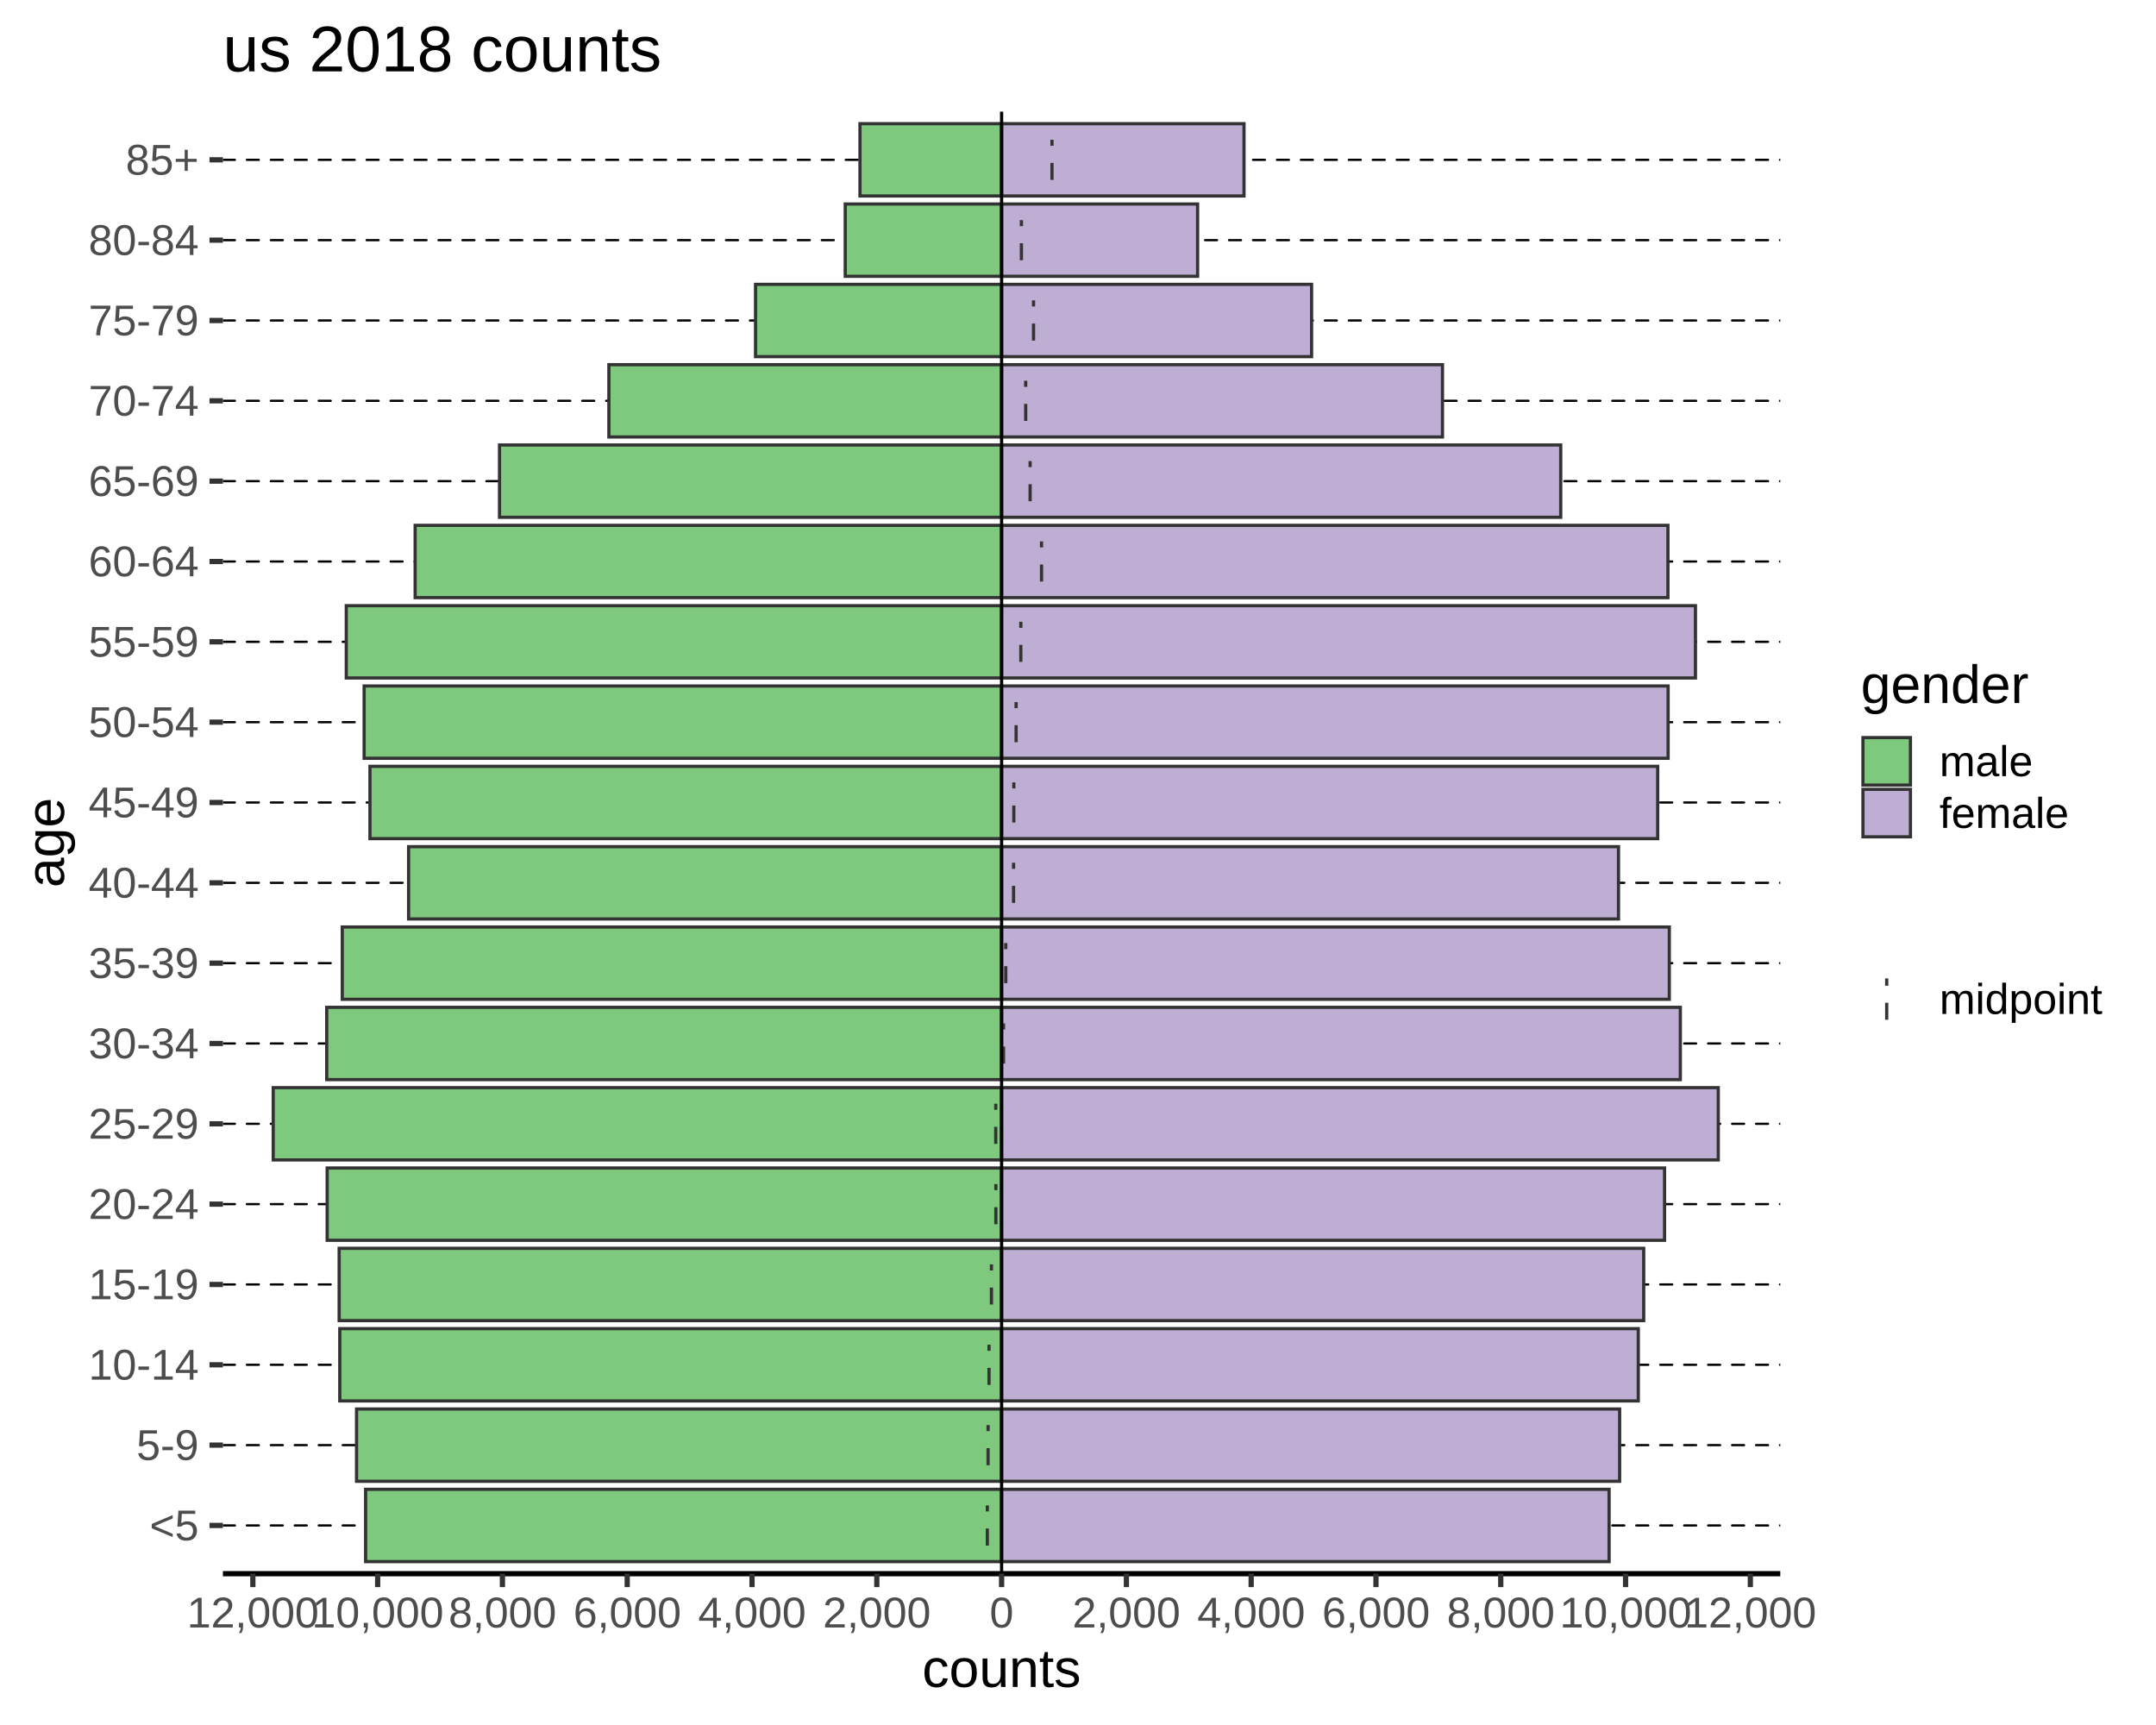
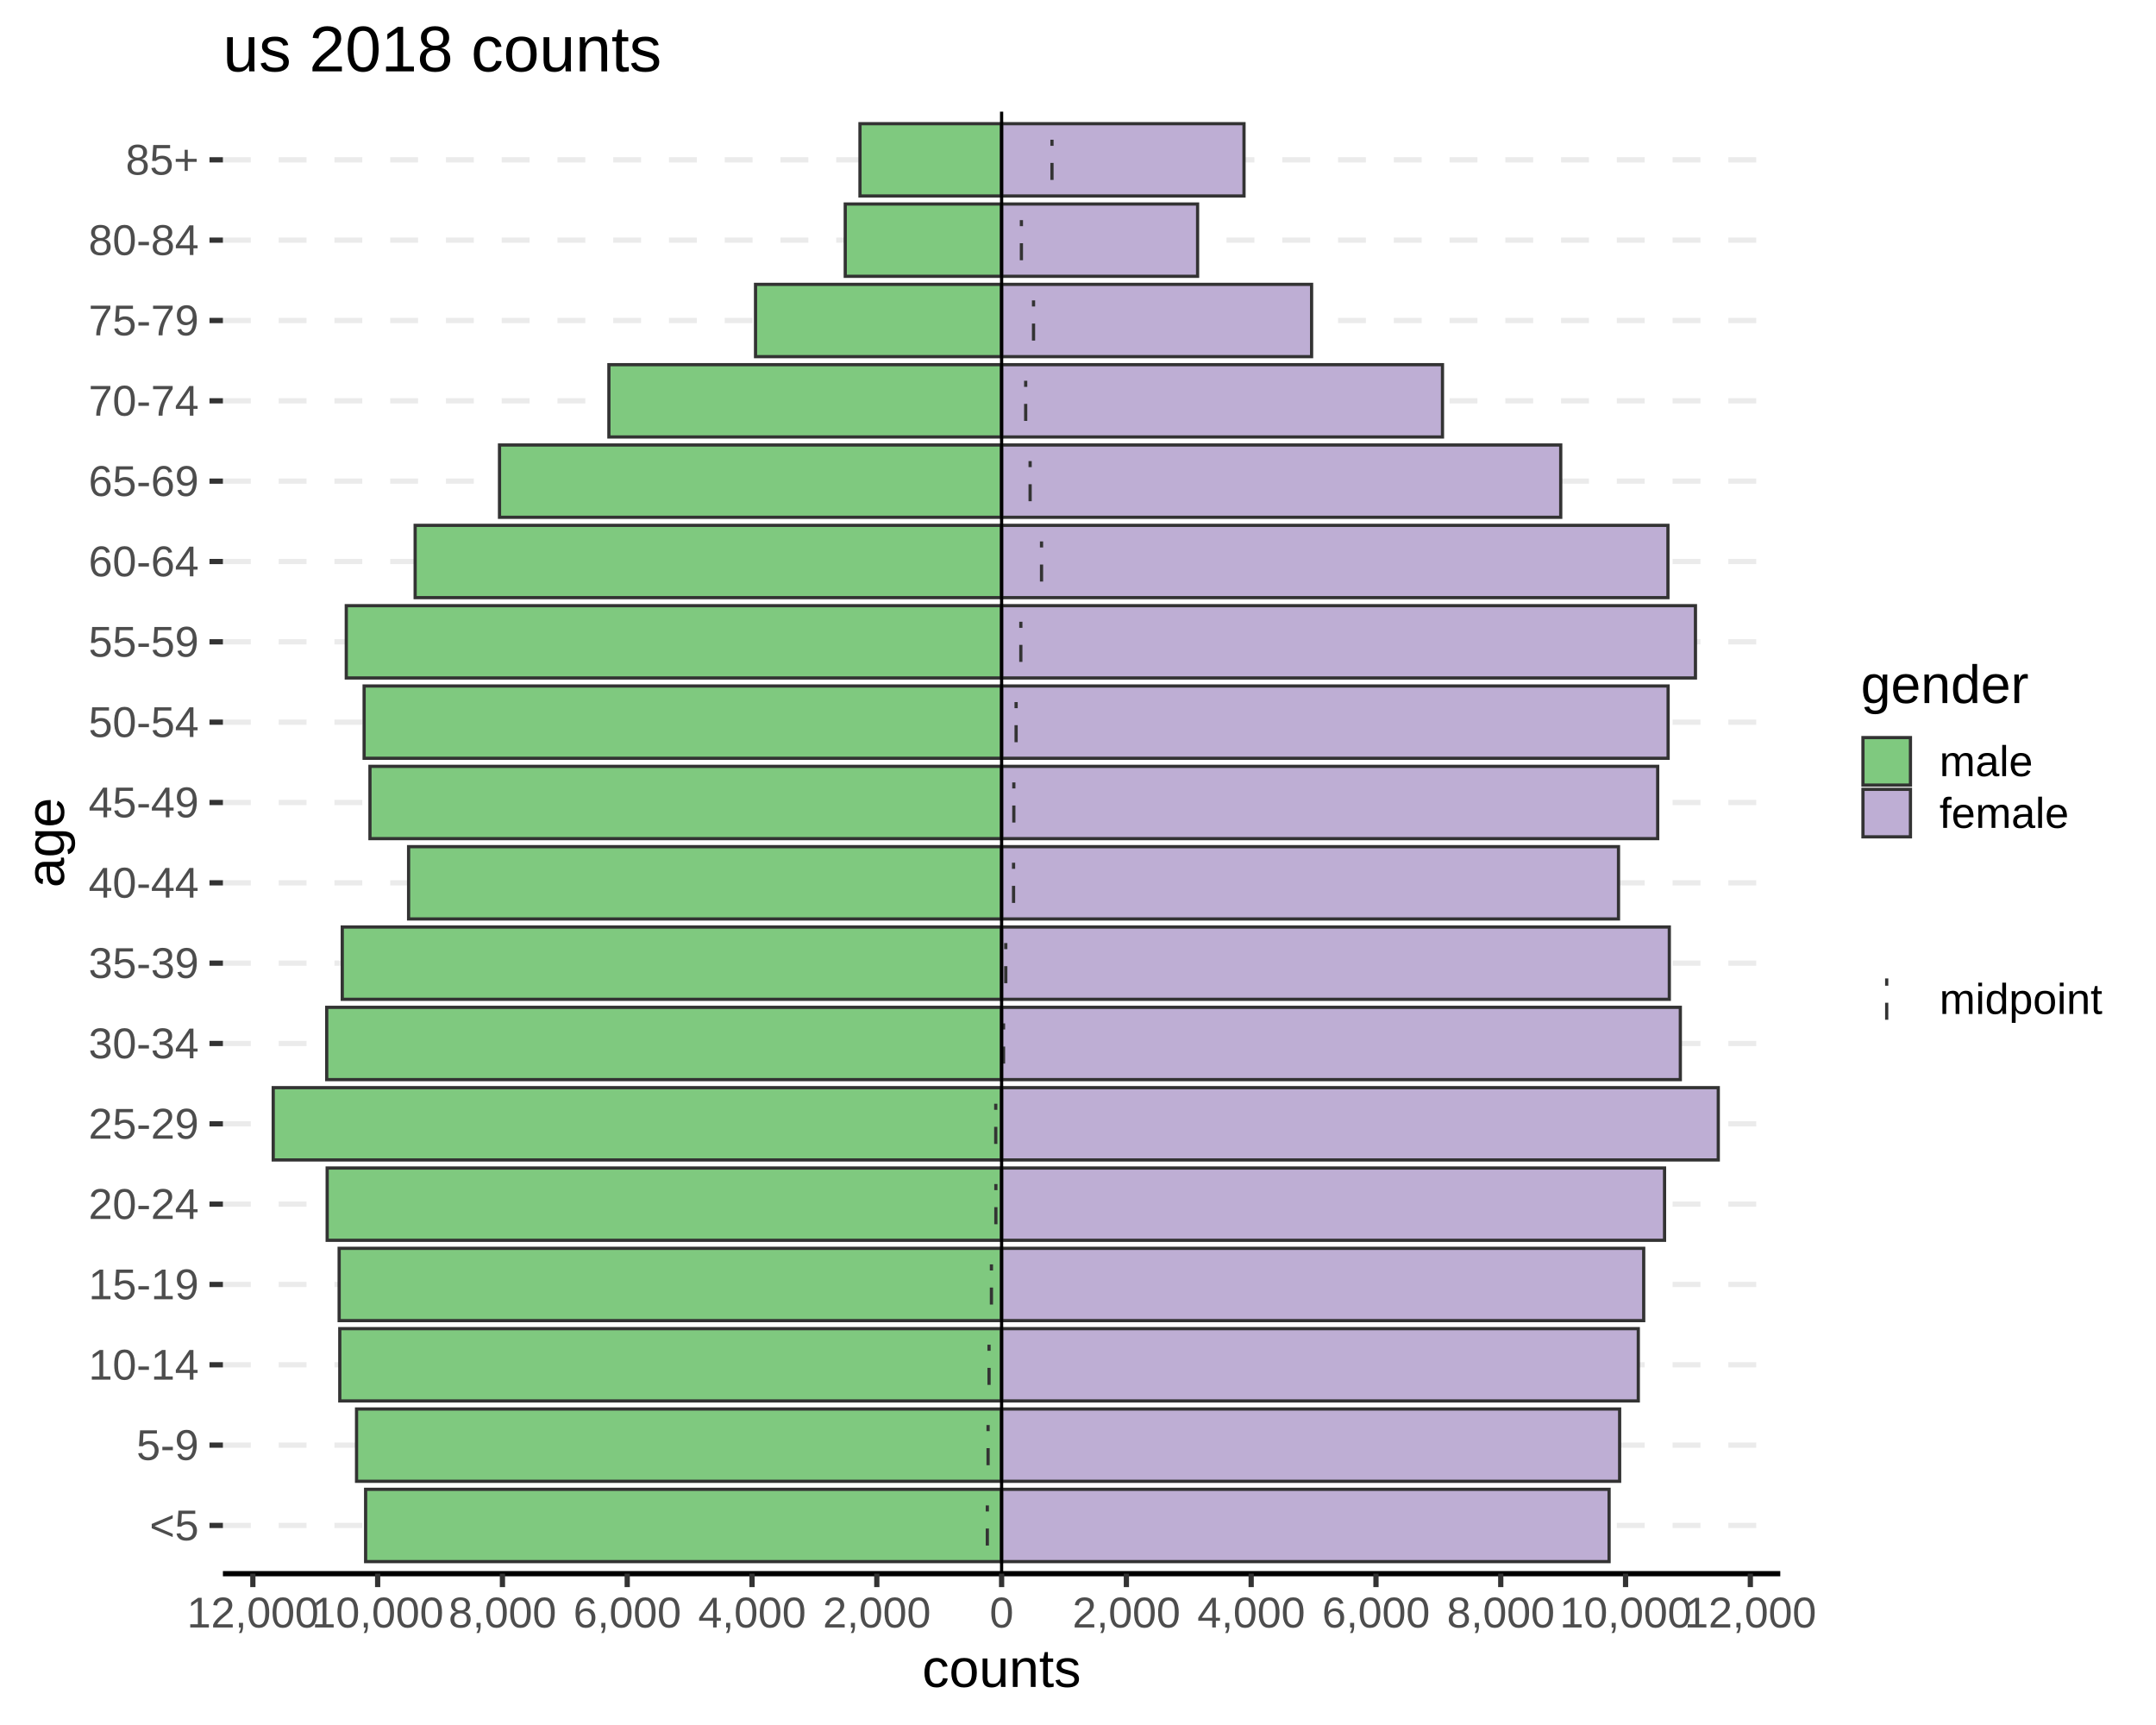
<svg xmlns="http://www.w3.org/2000/svg" viewBox="0 0 720.00 576.00">
  <defs>
    <style type="text/css">
    line, polyline, polygon, path, rect, circle {
      fill: none;
      stroke: #000000;
      stroke-linecap: round;
      stroke-linejoin: round;
      stroke-miterlimit: 10.00;
    }
  </style>
  </defs>
  <rect width="100%" height="100%" style="stroke: none; fill: #FFFFFF;" />
  <rect x="0.00" y="0.00" width="720.00" height="576.00" style="stroke-width: 1.75; stroke: #FFFFFF; fill: #FFFFFF;" />
  <defs>
    <clipPath id="cpNzQuNDR8NTk0LjUzfDUyNS40N3wzNy4yOA==">
      <rect x="74.44" y="37.28" width="520.09" height="488.19" />
    </clipPath>
  </defs>
  <rect x="74.44" y="37.28" width="520.09" height="488.19" style="stroke-width: 1.75; stroke: none; fill: #FFFFFF;" clip-path="url(#cpNzQuNDR8NTk0LjUzfDUyNS40N3wzNy4yOA==)" />
-   <polyline points="74.44,509.37 594.53,509.37 " style="stroke-width: 0.75; stroke-dasharray: 4.00,4.00;" clip-path="url(#cpNzQuNDR8NTk0LjUzfDUyNS40N3wzNy4yOA==)" />
-   <polyline points="74.44,482.55 594.53,482.55 " style="stroke-width: 0.75; stroke-dasharray: 4.00,4.00;" clip-path="url(#cpNzQuNDR8NTk0LjUzfDUyNS40N3wzNy4yOA==)" />
-   <polyline points="74.44,455.72 594.53,455.72 " style="stroke-width: 0.75; stroke-dasharray: 4.00,4.00;" clip-path="url(#cpNzQuNDR8NTk0LjUzfDUyNS40N3wzNy4yOA==)" />
-   <polyline points="74.44,428.90 594.53,428.90 " style="stroke-width: 0.75; stroke-dasharray: 4.00,4.00;" clip-path="url(#cpNzQuNDR8NTk0LjUzfDUyNS40N3wzNy4yOA==)" />
-   <polyline points="74.44,402.08 594.53,402.08 " style="stroke-width: 0.75; stroke-dasharray: 4.00,4.00;" clip-path="url(#cpNzQuNDR8NTk0LjUzfDUyNS40N3wzNy4yOA==)" />
-   <polyline points="74.44,375.25 594.53,375.25 " style="stroke-width: 0.75; stroke-dasharray: 4.00,4.00;" clip-path="url(#cpNzQuNDR8NTk0LjUzfDUyNS40N3wzNy4yOA==)" />
-   <polyline points="74.44,348.43 594.53,348.43 " style="stroke-width: 0.75; stroke-dasharray: 4.00,4.00;" clip-path="url(#cpNzQuNDR8NTk0LjUzfDUyNS40N3wzNy4yOA==)" />
-   <polyline points="74.44,321.61 594.53,321.61 " style="stroke-width: 0.75; stroke-dasharray: 4.00,4.00;" clip-path="url(#cpNzQuNDR8NTk0LjUzfDUyNS40N3wzNy4yOA==)" />
-   <polyline points="74.44,294.78 594.53,294.78 " style="stroke-width: 0.75; stroke-dasharray: 4.00,4.00;" clip-path="url(#cpNzQuNDR8NTk0LjUzfDUyNS40N3wzNy4yOA==)" />
-   <polyline points="74.44,267.96 594.53,267.96 " style="stroke-width: 0.75; stroke-dasharray: 4.00,4.00;" clip-path="url(#cpNzQuNDR8NTk0LjUzfDUyNS40N3wzNy4yOA==)" />
-   <polyline points="74.44,241.14 594.53,241.14 " style="stroke-width: 0.75; stroke-dasharray: 4.00,4.00;" clip-path="url(#cpNzQuNDR8NTk0LjUzfDUyNS40N3wzNy4yOA==)" />
-   <polyline points="74.44,214.31 594.53,214.31 " style="stroke-width: 0.75; stroke-dasharray: 4.00,4.00;" clip-path="url(#cpNzQuNDR8NTk0LjUzfDUyNS40N3wzNy4yOA==)" />
-   <polyline points="74.44,187.49 594.53,187.49 " style="stroke-width: 0.75; stroke-dasharray: 4.00,4.00;" clip-path="url(#cpNzQuNDR8NTk0LjUzfDUyNS40N3wzNy4yOA==)" />
-   <polyline points="74.44,160.66 594.53,160.66 " style="stroke-width: 0.75; stroke-dasharray: 4.00,4.00;" clip-path="url(#cpNzQuNDR8NTk0LjUzfDUyNS40N3wzNy4yOA==)" />
-   <polyline points="74.44,133.84 594.53,133.84 " style="stroke-width: 0.75; stroke-dasharray: 4.00,4.00;" clip-path="url(#cpNzQuNDR8NTk0LjUzfDUyNS40N3wzNy4yOA==)" />
-   <polyline points="74.44,107.02 594.53,107.02 " style="stroke-width: 0.75; stroke-dasharray: 4.00,4.00;" clip-path="url(#cpNzQuNDR8NTk0LjUzfDUyNS40N3wzNy4yOA==)" />
-   <polyline points="74.44,80.19 594.53,80.19 " style="stroke-width: 0.75; stroke-dasharray: 4.00,4.00;" clip-path="url(#cpNzQuNDR8NTk0LjUzfDUyNS40N3wzNy4yOA==)" />
-   <polyline points="74.44,53.37 594.53,53.37 " style="stroke-width: 0.75; stroke-dasharray: 4.00,4.00;" clip-path="url(#cpNzQuNDR8NTk0LjUzfDUyNS40N3wzNy4yOA==)" />
+   <polyline points="74.44,509.37 594.53,509.37 " style="stroke-width: 1.75; stroke: #EBEBEB; stroke-dasharray: 9.31,9.31; stroke-linecap: butt;" clip-path="url(#cpNzQuNDR8NTk0LjUzfDUyNS40N3wzNy4yOA==)" />
+   <polyline points="74.44,482.55 594.53,482.55 " style="stroke-width: 1.75; stroke: #EBEBEB; stroke-dasharray: 9.31,9.31; stroke-linecap: butt;" clip-path="url(#cpNzQuNDR8NTk0LjUzfDUyNS40N3wzNy4yOA==)" />
+   <polyline points="74.44,455.72 594.53,455.72 " style="stroke-width: 1.75; stroke: #EBEBEB; stroke-dasharray: 9.31,9.31; stroke-linecap: butt;" clip-path="url(#cpNzQuNDR8NTk0LjUzfDUyNS40N3wzNy4yOA==)" />
+   <polyline points="74.44,428.90 594.53,428.90 " style="stroke-width: 1.75; stroke: #EBEBEB; stroke-dasharray: 9.31,9.31; stroke-linecap: butt;" clip-path="url(#cpNzQuNDR8NTk0LjUzfDUyNS40N3wzNy4yOA==)" />
+   <polyline points="74.44,402.08 594.53,402.08 " style="stroke-width: 1.75; stroke: #EBEBEB; stroke-dasharray: 9.31,9.31; stroke-linecap: butt;" clip-path="url(#cpNzQuNDR8NTk0LjUzfDUyNS40N3wzNy4yOA==)" />
+   <polyline points="74.44,375.25 594.53,375.25 " style="stroke-width: 1.75; stroke: #EBEBEB; stroke-dasharray: 9.31,9.31; stroke-linecap: butt;" clip-path="url(#cpNzQuNDR8NTk0LjUzfDUyNS40N3wzNy4yOA==)" />
+   <polyline points="74.44,348.43 594.53,348.43 " style="stroke-width: 1.75; stroke: #EBEBEB; stroke-dasharray: 9.31,9.31; stroke-linecap: butt;" clip-path="url(#cpNzQuNDR8NTk0LjUzfDUyNS40N3wzNy4yOA==)" />
+   <polyline points="74.44,321.61 594.53,321.61 " style="stroke-width: 1.75; stroke: #EBEBEB; stroke-dasharray: 9.31,9.31; stroke-linecap: butt;" clip-path="url(#cpNzQuNDR8NTk0LjUzfDUyNS40N3wzNy4yOA==)" />
+   <polyline points="74.44,294.78 594.53,294.78 " style="stroke-width: 1.75; stroke: #EBEBEB; stroke-dasharray: 9.31,9.31; stroke-linecap: butt;" clip-path="url(#cpNzQuNDR8NTk0LjUzfDUyNS40N3wzNy4yOA==)" />
+   <polyline points="74.44,267.96 594.53,267.96 " style="stroke-width: 1.75; stroke: #EBEBEB; stroke-dasharray: 9.31,9.31; stroke-linecap: butt;" clip-path="url(#cpNzQuNDR8NTk0LjUzfDUyNS40N3wzNy4yOA==)" />
+   <polyline points="74.44,241.14 594.53,241.14 " style="stroke-width: 1.75; stroke: #EBEBEB; stroke-dasharray: 9.31,9.31; stroke-linecap: butt;" clip-path="url(#cpNzQuNDR8NTk0LjUzfDUyNS40N3wzNy4yOA==)" />
+   <polyline points="74.44,214.31 594.53,214.31 " style="stroke-width: 1.75; stroke: #EBEBEB; stroke-dasharray: 9.31,9.31; stroke-linecap: butt;" clip-path="url(#cpNzQuNDR8NTk0LjUzfDUyNS40N3wzNy4yOA==)" />
+   <polyline points="74.44,187.49 594.53,187.49 " style="stroke-width: 1.75; stroke: #EBEBEB; stroke-dasharray: 9.31,9.31; stroke-linecap: butt;" clip-path="url(#cpNzQuNDR8NTk0LjUzfDUyNS40N3wzNy4yOA==)" />
+   <polyline points="74.44,160.66 594.53,160.66 " style="stroke-width: 1.75; stroke: #EBEBEB; stroke-dasharray: 9.31,9.31; stroke-linecap: butt;" clip-path="url(#cpNzQuNDR8NTk0LjUzfDUyNS40N3wzNy4yOA==)" />
+   <polyline points="74.44,133.84 594.53,133.84 " style="stroke-width: 1.75; stroke: #EBEBEB; stroke-dasharray: 9.31,9.31; stroke-linecap: butt;" clip-path="url(#cpNzQuNDR8NTk0LjUzfDUyNS40N3wzNy4yOA==)" />
+   <polyline points="74.44,107.02 594.53,107.02 " style="stroke-width: 1.75; stroke: #EBEBEB; stroke-dasharray: 9.31,9.31; stroke-linecap: butt;" clip-path="url(#cpNzQuNDR8NTk0LjUzfDUyNS40N3wzNy4yOA==)" />
+   <polyline points="74.44,80.19 594.53,80.19 " style="stroke-width: 1.75; stroke: #EBEBEB; stroke-dasharray: 9.31,9.31; stroke-linecap: butt;" clip-path="url(#cpNzQuNDR8NTk0LjUzfDUyNS40N3wzNy4yOA==)" />
+   <polyline points="74.44,53.37 594.53,53.37 " style="stroke-width: 1.75; stroke: #EBEBEB; stroke-dasharray: 9.31,9.31; stroke-linecap: butt;" clip-path="url(#cpNzQuNDR8NTk0LjUzfDUyNS40N3wzNy4yOA==)" />
  <rect x="122.10" y="497.30" width="212.39" height="24.14" style="stroke-width: 1.07; stroke: #333333; stroke-linecap: square; stroke-linejoin: miter; fill: #7FC97F;" clip-path="url(#cpNzQuNDR8NTk0LjUzfDUyNS40N3wzNy4yOA==)" />
  <rect x="334.49" y="497.30" width="202.87" height="24.14" style="stroke-width: 1.07; stroke: #333333; stroke-linecap: square; stroke-linejoin: miter; fill: #BEAED4;" clip-path="url(#cpNzQuNDR8NTk0LjUzfDUyNS40N3wzNy4yOA==)" />
  <rect x="119.07" y="470.48" width="215.41" height="24.14" style="stroke-width: 1.07; stroke: #333333; stroke-linecap: square; stroke-linejoin: miter; fill: #7FC97F;" clip-path="url(#cpNzQuNDR8NTk0LjUzfDUyNS40N3wzNy4yOA==)" />
  <rect x="334.49" y="470.48" width="206.39" height="24.14" style="stroke-width: 1.07; stroke: #333333; stroke-linecap: square; stroke-linejoin: miter; fill: #BEAED4;" clip-path="url(#cpNzQuNDR8NTk0LjUzfDUyNS40N3wzNy4yOA==)" />
  <rect x="113.47" y="443.65" width="221.02" height="24.14" style="stroke-width: 1.07; stroke: #333333; stroke-linecap: square; stroke-linejoin: miter; fill: #7FC97F;" clip-path="url(#cpNzQuNDR8NTk0LjUzfDUyNS40N3wzNy4yOA==)" />
  <rect x="334.49" y="443.65" width="212.62" height="24.14" style="stroke-width: 1.07; stroke: #333333; stroke-linecap: square; stroke-linejoin: miter; fill: #BEAED4;" clip-path="url(#cpNzQuNDR8NTk0LjUzfDUyNS40N3wzNy4yOA==)" />
  <rect x="113.26" y="416.83" width="221.23" height="24.14" style="stroke-width: 1.07; stroke: #333333; stroke-linecap: square; stroke-linejoin: miter; fill: #7FC97F;" clip-path="url(#cpNzQuNDR8NTk0LjUzfDUyNS40N3wzNy4yOA==)" />
  <rect x="334.49" y="416.83" width="214.43" height="24.14" style="stroke-width: 1.07; stroke: #333333; stroke-linecap: square; stroke-linejoin: miter; fill: #BEAED4;" clip-path="url(#cpNzQuNDR8NTk0LjUzfDUyNS40N3wzNy4yOA==)" />
  <rect x="109.26" y="390.01" width="225.23" height="24.14" style="stroke-width: 1.07; stroke: #333333; stroke-linecap: square; stroke-linejoin: miter; fill: #7FC97F;" clip-path="url(#cpNzQuNDR8NTk0LjUzfDUyNS40N3wzNy4yOA==)" />
  <rect x="334.49" y="390.01" width="221.39" height="24.14" style="stroke-width: 1.07; stroke: #333333; stroke-linecap: square; stroke-linejoin: miter; fill: #BEAED4;" clip-path="url(#cpNzQuNDR8NTk0LjUzfDUyNS40N3wzNy4yOA==)" />
  <rect x="91.24" y="363.18" width="243.25" height="24.14" style="stroke-width: 1.07; stroke: #333333; stroke-linecap: square; stroke-linejoin: miter; fill: #7FC97F;" clip-path="url(#cpNzQuNDR8NTk0LjUzfDUyNS40N3wzNy4yOA==)" />
  <rect x="334.49" y="363.18" width="239.33" height="24.14" style="stroke-width: 1.07; stroke: #333333; stroke-linecap: square; stroke-linejoin: miter; fill: #BEAED4;" clip-path="url(#cpNzQuNDR8NTk0LjUzfDUyNS40N3wzNy4yOA==)" />
  <rect x="109.11" y="336.36" width="225.37" height="24.14" style="stroke-width: 1.07; stroke: #333333; stroke-linecap: square; stroke-linejoin: miter; fill: #7FC97F;" clip-path="url(#cpNzQuNDR8NTk0LjUzfDUyNS40N3wzNy4yOA==)" />
  <rect x="334.49" y="336.36" width="226.66" height="24.14" style="stroke-width: 1.07; stroke: #333333; stroke-linecap: square; stroke-linejoin: miter; fill: #BEAED4;" clip-path="url(#cpNzQuNDR8NTk0LjUzfDUyNS40N3wzNy4yOA==)" />
  <rect x="114.30" y="309.54" width="220.18" height="24.14" style="stroke-width: 1.07; stroke: #333333; stroke-linecap: square; stroke-linejoin: miter; fill: #7FC97F;" clip-path="url(#cpNzQuNDR8NTk0LjUzfDUyNS40N3wzNy4yOA==)" />
  <rect x="334.49" y="309.54" width="222.98" height="24.14" style="stroke-width: 1.07; stroke: #333333; stroke-linecap: square; stroke-linejoin: miter; fill: #BEAED4;" clip-path="url(#cpNzQuNDR8NTk0LjUzfDUyNS40N3wzNy4yOA==)" />
  <rect x="136.45" y="282.71" width="198.03" height="24.14" style="stroke-width: 1.07; stroke: #333333; stroke-linecap: square; stroke-linejoin: miter; fill: #7FC97F;" clip-path="url(#cpNzQuNDR8NTk0LjUzfDUyNS40N3wzNy4yOA==)" />
  <rect x="334.49" y="282.71" width="206.01" height="24.14" style="stroke-width: 1.07; stroke: #333333; stroke-linecap: square; stroke-linejoin: miter; fill: #BEAED4;" clip-path="url(#cpNzQuNDR8NTk0LjUzfDUyNS40N3wzNy4yOA==)" />
  <rect x="123.55" y="255.89" width="210.93" height="24.14" style="stroke-width: 1.07; stroke: #333333; stroke-linecap: square; stroke-linejoin: miter; fill: #7FC97F;" clip-path="url(#cpNzQuNDR8NTk0LjUzfDUyNS40N3wzNy4yOA==)" />
  <rect x="334.49" y="255.89" width="219.10" height="24.14" style="stroke-width: 1.07; stroke: #333333; stroke-linecap: square; stroke-linejoin: miter; fill: #BEAED4;" clip-path="url(#cpNzQuNDR8NTk0LjUzfDUyNS40N3wzNy4yOA==)" />
  <rect x="121.60" y="229.06" width="212.89" height="24.14" style="stroke-width: 1.07; stroke: #333333; stroke-linecap: square; stroke-linejoin: miter; fill: #7FC97F;" clip-path="url(#cpNzQuNDR8NTk0LjUzfDUyNS40N3wzNy4yOA==)" />
  <rect x="334.49" y="229.06" width="222.58" height="24.14" style="stroke-width: 1.07; stroke: #333333; stroke-linecap: square; stroke-linejoin: miter; fill: #BEAED4;" clip-path="url(#cpNzQuNDR8NTk0LjUzfDUyNS40N3wzNy4yOA==)" />
  <rect x="115.64" y="202.24" width="218.85" height="24.14" style="stroke-width: 1.07; stroke: #333333; stroke-linecap: square; stroke-linejoin: miter; fill: #7FC97F;" clip-path="url(#cpNzQuNDR8NTk0LjUzfDUyNS40N3wzNy4yOA==)" />
  <rect x="334.49" y="202.24" width="231.71" height="24.14" style="stroke-width: 1.07; stroke: #333333; stroke-linecap: square; stroke-linejoin: miter; fill: #BEAED4;" clip-path="url(#cpNzQuNDR8NTk0LjUzfDUyNS40N3wzNy4yOA==)" />
  <rect x="138.64" y="175.42" width="195.85" height="24.14" style="stroke-width: 1.07; stroke: #333333; stroke-linecap: square; stroke-linejoin: miter; fill: #7FC97F;" clip-path="url(#cpNzQuNDR8NTk0LjUzfDUyNS40N3wzNy4yOA==)" />
  <rect x="334.49" y="175.42" width="222.52" height="24.14" style="stroke-width: 1.07; stroke: #333333; stroke-linecap: square; stroke-linejoin: miter; fill: #BEAED4;" clip-path="url(#cpNzQuNDR8NTk0LjUzfDUyNS40N3wzNy4yOA==)" />
  <rect x="166.81" y="148.59" width="167.67" height="24.14" style="stroke-width: 1.07; stroke: #333333; stroke-linecap: square; stroke-linejoin: miter; fill: #7FC97F;" clip-path="url(#cpNzQuNDR8NTk0LjUzfDUyNS40N3wzNy4yOA==)" />
  <rect x="334.49" y="148.59" width="186.72" height="24.14" style="stroke-width: 1.07; stroke: #333333; stroke-linecap: square; stroke-linejoin: miter; fill: #BEAED4;" clip-path="url(#cpNzQuNDR8NTk0LjUzfDUyNS40N3wzNy4yOA==)" />
  <rect x="203.34" y="121.77" width="131.15" height="24.14" style="stroke-width: 1.07; stroke: #333333; stroke-linecap: square; stroke-linejoin: miter; fill: #7FC97F;" clip-path="url(#cpNzQuNDR8NTk0LjUzfDUyNS40N3wzNy4yOA==)" />
  <rect x="334.49" y="121.77" width="147.23" height="24.14" style="stroke-width: 1.07; stroke: #333333; stroke-linecap: square; stroke-linejoin: miter; fill: #BEAED4;" clip-path="url(#cpNzQuNDR8NTk0LjUzfDUyNS40N3wzNy4yOA==)" />
  <rect x="252.31" y="94.95" width="82.18" height="24.14" style="stroke-width: 1.07; stroke: #333333; stroke-linecap: square; stroke-linejoin: miter; fill: #7FC97F;" clip-path="url(#cpNzQuNDR8NTk0LjUzfDUyNS40N3wzNy4yOA==)" />
  <rect x="334.49" y="94.95" width="103.52" height="24.14" style="stroke-width: 1.07; stroke: #333333; stroke-linecap: square; stroke-linejoin: miter; fill: #BEAED4;" clip-path="url(#cpNzQuNDR8NTk0LjUzfDUyNS40N3wzNy4yOA==)" />
  <rect x="282.27" y="68.12" width="52.22" height="24.14" style="stroke-width: 1.07; stroke: #333333; stroke-linecap: square; stroke-linejoin: miter; fill: #7FC97F;" clip-path="url(#cpNzQuNDR8NTk0LjUzfDUyNS40N3wzNy4yOA==)" />
  <rect x="334.49" y="68.12" width="65.45" height="24.14" style="stroke-width: 1.07; stroke: #333333; stroke-linecap: square; stroke-linejoin: miter; fill: #BEAED4;" clip-path="url(#cpNzQuNDR8NTk0LjUzfDUyNS40N3wzNy4yOA==)" />
  <rect x="287.19" y="41.30" width="47.30" height="24.14" style="stroke-width: 1.07; stroke: #333333; stroke-linecap: square; stroke-linejoin: miter; fill: #7FC97F;" clip-path="url(#cpNzQuNDR8NTk0LjUzfDUyNS40N3wzNy4yOA==)" />
  <rect x="334.49" y="41.30" width="80.95" height="24.14" style="stroke-width: 1.07; stroke: #333333; stroke-linecap: square; stroke-linejoin: miter; fill: #BEAED4;" clip-path="url(#cpNzQuNDR8NTk0LjUzfDUyNS40N3wzNy4yOA==)" />
  <line x1="329.72" y1="516.08" x2="329.72" y2="502.67" style="stroke-width: 1.07; stroke: #333333; stroke-dasharray: 5.69,5.69; stroke-linecap: butt;" clip-path="url(#cpNzQuNDR8NTk0LjUzfDUyNS40N3wzNy4yOA==)" />
  <line x1="329.97" y1="489.25" x2="329.97" y2="475.84" style="stroke-width: 1.07; stroke: #333333; stroke-dasharray: 5.69,5.69; stroke-linecap: butt;" clip-path="url(#cpNzQuNDR8NTk0LjUzfDUyNS40N3wzNy4yOA==)" />
  <line x1="330.29" y1="462.43" x2="330.29" y2="449.02" style="stroke-width: 1.07; stroke: #333333; stroke-dasharray: 5.69,5.69; stroke-linecap: butt;" clip-path="url(#cpNzQuNDR8NTk0LjUzfDUyNS40N3wzNy4yOA==)" />
  <line x1="331.09" y1="435.61" x2="331.09" y2="422.19" style="stroke-width: 1.07; stroke: #333333; stroke-dasharray: 5.69,5.69; stroke-linecap: butt;" clip-path="url(#cpNzQuNDR8NTk0LjUzfDUyNS40N3wzNy4yOA==)" />
  <line x1="332.57" y1="408.78" x2="332.57" y2="395.37" style="stroke-width: 1.07; stroke: #333333; stroke-dasharray: 5.69,5.69; stroke-linecap: butt;" clip-path="url(#cpNzQuNDR8NTk0LjUzfDUyNS40N3wzNy4yOA==)" />
  <line x1="332.53" y1="381.96" x2="332.53" y2="368.55" style="stroke-width: 1.07; stroke: #333333; stroke-dasharray: 5.69,5.69; stroke-linecap: butt;" clip-path="url(#cpNzQuNDR8NTk0LjUzfDUyNS40N3wzNy4yOA==)" />
  <line x1="335.13" y1="355.14" x2="335.13" y2="341.72" style="stroke-width: 1.07; stroke: #333333; stroke-dasharray: 5.69,5.69; stroke-linecap: butt;" clip-path="url(#cpNzQuNDR8NTk0LjUzfDUyNS40N3wzNy4yOA==)" />
  <line x1="335.88" y1="328.31" x2="335.88" y2="314.90" style="stroke-width: 1.07; stroke: #333333; stroke-dasharray: 5.69,5.69; stroke-linecap: butt;" clip-path="url(#cpNzQuNDR8NTk0LjUzfDUyNS40N3wzNy4yOA==)" />
  <line x1="338.48" y1="301.49" x2="338.48" y2="288.08" style="stroke-width: 1.07; stroke: #333333; stroke-dasharray: 5.69,5.69; stroke-linecap: butt;" clip-path="url(#cpNzQuNDR8NTk0LjUzfDUyNS40N3wzNy4yOA==)" />
  <line x1="338.57" y1="274.66" x2="338.57" y2="261.25" style="stroke-width: 1.07; stroke: #333333; stroke-dasharray: 5.69,5.69; stroke-linecap: butt;" clip-path="url(#cpNzQuNDR8NTk0LjUzfDUyNS40N3wzNy4yOA==)" />
  <line x1="339.33" y1="247.84" x2="339.33" y2="234.43" style="stroke-width: 1.07; stroke: #333333; stroke-dasharray: 5.69,5.69; stroke-linecap: butt;" clip-path="url(#cpNzQuNDR8NTk0LjUzfDUyNS40N3wzNy4yOA==)" />
  <line x1="340.91" y1="221.02" x2="340.91" y2="207.61" style="stroke-width: 1.07; stroke: #333333; stroke-dasharray: 5.69,5.69; stroke-linecap: butt;" clip-path="url(#cpNzQuNDR8NTk0LjUzfDUyNS40N3wzNy4yOA==)" />
  <line x1="347.82" y1="194.19" x2="347.82" y2="180.78" style="stroke-width: 1.07; stroke: #333333; stroke-dasharray: 5.69,5.69; stroke-linecap: butt;" clip-path="url(#cpNzQuNDR8NTk0LjUzfDUyNS40N3wzNy4yOA==)" />
  <line x1="344.01" y1="167.37" x2="344.01" y2="153.96" style="stroke-width: 1.07; stroke: #333333; stroke-dasharray: 5.69,5.69; stroke-linecap: butt;" clip-path="url(#cpNzQuNDR8NTk0LjUzfDUyNS40N3wzNy4yOA==)" />
  <line x1="342.53" y1="140.55" x2="342.53" y2="127.14" style="stroke-width: 1.07; stroke: #333333; stroke-dasharray: 5.69,5.69; stroke-linecap: butt;" clip-path="url(#cpNzQuNDR8NTk0LjUzfDUyNS40N3wzNy4yOA==)" />
  <line x1="345.15" y1="113.72" x2="345.15" y2="100.31" style="stroke-width: 1.07; stroke: #333333; stroke-dasharray: 5.69,5.69; stroke-linecap: butt;" clip-path="url(#cpNzQuNDR8NTk0LjUzfDUyNS40N3wzNy4yOA==)" />
  <line x1="341.10" y1="86.90" x2="341.10" y2="73.49" style="stroke-width: 1.07; stroke: #333333; stroke-dasharray: 5.69,5.69; stroke-linecap: butt;" clip-path="url(#cpNzQuNDR8NTk0LjUzfDUyNS40N3wzNy4yOA==)" />
  <line x1="351.31" y1="60.08" x2="351.31" y2="46.66" style="stroke-width: 1.07; stroke: #333333; stroke-dasharray: 5.69,5.69; stroke-linecap: butt;" clip-path="url(#cpNzQuNDR8NTk0LjUzfDUyNS40N3wzNy4yOA==)" />
  <line x1="334.49" y1="525.47" x2="334.49" y2="37.28" style="stroke-width: 1.07; stroke-linecap: butt;" clip-path="url(#cpNzQuNDR8NTk0LjUzfDUyNS40N3wzNy4yOA==)" />
  <defs>
    <clipPath id="cpMC4wMHw3MjAuMDB8NTc2LjAwfDAuMDA=">
      <rect x="0.00" y="0.00" width="720.00" height="576.00" />
    </clipPath>
  </defs>
  <g clip-path="url(#cpMC4wMHw3MjAuMDB8NTc2LjAwfDAuMDA=)">
    <text x="49.97" y="514.32" style="font-size: 14.40px; fill: #4D4D4D; font-family: Liberation Sans;" textLength="16.41px" lengthAdjust="spacingAndGlyphs">&lt;5</text>
  </g>
  <g clip-path="url(#cpMC4wMHw3MjAuMDB8NTc2LjAwfDAuMDA=)">
    <text x="45.57" y="487.50" style="font-size: 14.40px; fill: #4D4D4D; font-family: Liberation Sans;" textLength="20.80px" lengthAdjust="spacingAndGlyphs">5-9</text>
  </g>
  <g clip-path="url(#cpMC4wMHw3MjAuMDB8NTc2LjAwfDAuMDA=)">
    <text x="29.57" y="460.68" style="font-size: 14.40px; fill: #4D4D4D; font-family: Liberation Sans;" textLength="36.80px" lengthAdjust="spacingAndGlyphs">10-14</text>
  </g>
  <g clip-path="url(#cpMC4wMHw3MjAuMDB8NTc2LjAwfDAuMDA=)">
    <text x="29.57" y="433.85" style="font-size: 14.40px; fill: #4D4D4D; font-family: Liberation Sans;" textLength="36.80px" lengthAdjust="spacingAndGlyphs">15-19</text>
  </g>
  <g clip-path="url(#cpMC4wMHw3MjAuMDB8NTc2LjAwfDAuMDA=)">
    <text x="29.57" y="407.03" style="font-size: 14.40px; fill: #4D4D4D; font-family: Liberation Sans;" textLength="36.80px" lengthAdjust="spacingAndGlyphs">20-24</text>
  </g>
  <g clip-path="url(#cpMC4wMHw3MjAuMDB8NTc2LjAwfDAuMDA=)">
    <text x="29.57" y="380.21" style="font-size: 14.40px; fill: #4D4D4D; font-family: Liberation Sans;" textLength="36.80px" lengthAdjust="spacingAndGlyphs">25-29</text>
  </g>
  <g clip-path="url(#cpMC4wMHw3MjAuMDB8NTc2LjAwfDAuMDA=)">
    <text x="29.57" y="353.38" style="font-size: 14.40px; fill: #4D4D4D; font-family: Liberation Sans;" textLength="36.80px" lengthAdjust="spacingAndGlyphs">30-34</text>
  </g>
  <g clip-path="url(#cpMC4wMHw3MjAuMDB8NTc2LjAwfDAuMDA=)">
    <text x="29.57" y="326.56" style="font-size: 14.40px; fill: #4D4D4D; font-family: Liberation Sans;" textLength="36.80px" lengthAdjust="spacingAndGlyphs">35-39</text>
  </g>
  <g clip-path="url(#cpMC4wMHw3MjAuMDB8NTc2LjAwfDAuMDA=)">
    <text x="29.57" y="299.74" style="font-size: 14.40px; fill: #4D4D4D; font-family: Liberation Sans;" textLength="36.80px" lengthAdjust="spacingAndGlyphs">40-44</text>
  </g>
  <g clip-path="url(#cpMC4wMHw3MjAuMDB8NTc2LjAwfDAuMDA=)">
    <text x="29.57" y="272.91" style="font-size: 14.40px; fill: #4D4D4D; font-family: Liberation Sans;" textLength="36.80px" lengthAdjust="spacingAndGlyphs">45-49</text>
  </g>
  <g clip-path="url(#cpMC4wMHw3MjAuMDB8NTc2LjAwfDAuMDA=)">
    <text x="29.57" y="246.09" style="font-size: 14.40px; fill: #4D4D4D; font-family: Liberation Sans;" textLength="36.80px" lengthAdjust="spacingAndGlyphs">50-54</text>
  </g>
  <g clip-path="url(#cpMC4wMHw3MjAuMDB8NTc2LjAwfDAuMDA=)">
    <text x="29.57" y="219.27" style="font-size: 14.40px; fill: #4D4D4D; font-family: Liberation Sans;" textLength="36.80px" lengthAdjust="spacingAndGlyphs">55-59</text>
  </g>
  <g clip-path="url(#cpMC4wMHw3MjAuMDB8NTc2LjAwfDAuMDA=)">
    <text x="29.57" y="192.44" style="font-size: 14.40px; fill: #4D4D4D; font-family: Liberation Sans;" textLength="36.80px" lengthAdjust="spacingAndGlyphs">60-64</text>
  </g>
  <g clip-path="url(#cpMC4wMHw3MjAuMDB8NTc2LjAwfDAuMDA=)">
    <text x="29.57" y="165.62" style="font-size: 14.40px; fill: #4D4D4D; font-family: Liberation Sans;" textLength="36.80px" lengthAdjust="spacingAndGlyphs">65-69</text>
  </g>
  <g clip-path="url(#cpMC4wMHw3MjAuMDB8NTc2LjAwfDAuMDA=)">
    <text x="29.57" y="138.79" style="font-size: 14.40px; fill: #4D4D4D; font-family: Liberation Sans;" textLength="36.80px" lengthAdjust="spacingAndGlyphs">70-74</text>
  </g>
  <g clip-path="url(#cpMC4wMHw3MjAuMDB8NTc2LjAwfDAuMDA=)">
    <text x="29.57" y="111.97" style="font-size: 14.40px; fill: #4D4D4D; font-family: Liberation Sans;" textLength="36.80px" lengthAdjust="spacingAndGlyphs">75-79</text>
  </g>
  <g clip-path="url(#cpMC4wMHw3MjAuMDB8NTc2LjAwfDAuMDA=)">
    <text x="29.57" y="85.15" style="font-size: 14.40px; fill: #4D4D4D; font-family: Liberation Sans;" textLength="36.80px" lengthAdjust="spacingAndGlyphs">80-84</text>
  </g>
  <g clip-path="url(#cpMC4wMHw3MjAuMDB8NTc2LjAwfDAuMDA=)">
    <text x="41.97" y="58.32" style="font-size: 14.40px; fill: #4D4D4D; font-family: Liberation Sans;" textLength="24.41px" lengthAdjust="spacingAndGlyphs">85+</text>
  </g>
  <polyline points="69.96,509.37 74.44,509.37 " style="stroke-width: 1.75; stroke: #333333; stroke-linecap: butt;" clip-path="url(#cpMC4wMHw3MjAuMDB8NTc2LjAwfDAuMDA=)" />
  <polyline points="69.96,482.55 74.44,482.55 " style="stroke-width: 1.75; stroke: #333333; stroke-linecap: butt;" clip-path="url(#cpMC4wMHw3MjAuMDB8NTc2LjAwfDAuMDA=)" />
  <polyline points="69.96,455.72 74.44,455.72 " style="stroke-width: 1.75; stroke: #333333; stroke-linecap: butt;" clip-path="url(#cpMC4wMHw3MjAuMDB8NTc2LjAwfDAuMDA=)" />
  <polyline points="69.96,428.90 74.44,428.90 " style="stroke-width: 1.75; stroke: #333333; stroke-linecap: butt;" clip-path="url(#cpMC4wMHw3MjAuMDB8NTc2LjAwfDAuMDA=)" />
  <polyline points="69.96,402.08 74.44,402.08 " style="stroke-width: 1.75; stroke: #333333; stroke-linecap: butt;" clip-path="url(#cpMC4wMHw3MjAuMDB8NTc2LjAwfDAuMDA=)" />
  <polyline points="69.96,375.25 74.44,375.25 " style="stroke-width: 1.75; stroke: #333333; stroke-linecap: butt;" clip-path="url(#cpMC4wMHw3MjAuMDB8NTc2LjAwfDAuMDA=)" />
  <polyline points="69.96,348.43 74.44,348.43 " style="stroke-width: 1.75; stroke: #333333; stroke-linecap: butt;" clip-path="url(#cpMC4wMHw3MjAuMDB8NTc2LjAwfDAuMDA=)" />
  <polyline points="69.96,321.61 74.44,321.61 " style="stroke-width: 1.75; stroke: #333333; stroke-linecap: butt;" clip-path="url(#cpMC4wMHw3MjAuMDB8NTc2LjAwfDAuMDA=)" />
  <polyline points="69.96,294.78 74.44,294.78 " style="stroke-width: 1.75; stroke: #333333; stroke-linecap: butt;" clip-path="url(#cpMC4wMHw3MjAuMDB8NTc2LjAwfDAuMDA=)" />
  <polyline points="69.96,267.96 74.44,267.96 " style="stroke-width: 1.75; stroke: #333333; stroke-linecap: butt;" clip-path="url(#cpMC4wMHw3MjAuMDB8NTc2LjAwfDAuMDA=)" />
  <polyline points="69.96,241.14 74.44,241.14 " style="stroke-width: 1.75; stroke: #333333; stroke-linecap: butt;" clip-path="url(#cpMC4wMHw3MjAuMDB8NTc2LjAwfDAuMDA=)" />
  <polyline points="69.96,214.31 74.44,214.31 " style="stroke-width: 1.75; stroke: #333333; stroke-linecap: butt;" clip-path="url(#cpMC4wMHw3MjAuMDB8NTc2LjAwfDAuMDA=)" />
  <polyline points="69.96,187.49 74.44,187.49 " style="stroke-width: 1.75; stroke: #333333; stroke-linecap: butt;" clip-path="url(#cpMC4wMHw3MjAuMDB8NTc2LjAwfDAuMDA=)" />
  <polyline points="69.96,160.66 74.44,160.66 " style="stroke-width: 1.75; stroke: #333333; stroke-linecap: butt;" clip-path="url(#cpMC4wMHw3MjAuMDB8NTc2LjAwfDAuMDA=)" />
  <polyline points="69.96,133.84 74.44,133.84 " style="stroke-width: 1.75; stroke: #333333; stroke-linecap: butt;" clip-path="url(#cpMC4wMHw3MjAuMDB8NTc2LjAwfDAuMDA=)" />
  <polyline points="69.96,107.02 74.44,107.02 " style="stroke-width: 1.75; stroke: #333333; stroke-linecap: butt;" clip-path="url(#cpMC4wMHw3MjAuMDB8NTc2LjAwfDAuMDA=)" />
  <polyline points="69.96,80.19 74.44,80.19 " style="stroke-width: 1.75; stroke: #333333; stroke-linecap: butt;" clip-path="url(#cpMC4wMHw3MjAuMDB8NTc2LjAwfDAuMDA=)" />
  <polyline points="69.96,53.37 74.44,53.37 " style="stroke-width: 1.75; stroke: #333333; stroke-linecap: butt;" clip-path="url(#cpMC4wMHw3MjAuMDB8NTc2LjAwfDAuMDA=)" />
  <polyline points="74.44,525.47 594.53,525.47 " style="stroke-width: 1.75; stroke-linecap: butt;" clip-path="url(#cpMC4wMHw3MjAuMDB8NTc2LjAwfDAuMDA=)" />
  <polyline points="84.44,529.95 84.44,525.47 " style="stroke-width: 1.75; stroke: #333333; stroke-linecap: butt;" clip-path="url(#cpMC4wMHw3MjAuMDB8NTc2LjAwfDAuMDA=)" />
  <polyline points="126.12,529.95 126.12,525.47 " style="stroke-width: 1.75; stroke: #333333; stroke-linecap: butt;" clip-path="url(#cpMC4wMHw3MjAuMDB8NTc2LjAwfDAuMDA=)" />
  <polyline points="167.79,529.95 167.79,525.47 " style="stroke-width: 1.75; stroke: #333333; stroke-linecap: butt;" clip-path="url(#cpMC4wMHw3MjAuMDB8NTc2LjAwfDAuMDA=)" />
  <polyline points="209.46,529.95 209.46,525.47 " style="stroke-width: 1.75; stroke: #333333; stroke-linecap: butt;" clip-path="url(#cpMC4wMHw3MjAuMDB8NTc2LjAwfDAuMDA=)" />
  <polyline points="251.14,529.95 251.14,525.47 " style="stroke-width: 1.75; stroke: #333333; stroke-linecap: butt;" clip-path="url(#cpMC4wMHw3MjAuMDB8NTc2LjAwfDAuMDA=)" />
  <polyline points="292.81,529.95 292.81,525.47 " style="stroke-width: 1.75; stroke: #333333; stroke-linecap: butt;" clip-path="url(#cpMC4wMHw3MjAuMDB8NTc2LjAwfDAuMDA=)" />
  <polyline points="334.49,529.95 334.49,525.47 " style="stroke-width: 1.75; stroke: #333333; stroke-linecap: butt;" clip-path="url(#cpMC4wMHw3MjAuMDB8NTc2LjAwfDAuMDA=)" />
  <polyline points="376.16,529.95 376.16,525.47 " style="stroke-width: 1.75; stroke: #333333; stroke-linecap: butt;" clip-path="url(#cpMC4wMHw3MjAuMDB8NTc2LjAwfDAuMDA=)" />
  <polyline points="417.83,529.95 417.83,525.47 " style="stroke-width: 1.75; stroke: #333333; stroke-linecap: butt;" clip-path="url(#cpMC4wMHw3MjAuMDB8NTc2LjAwfDAuMDA=)" />
  <polyline points="459.51,529.95 459.51,525.47 " style="stroke-width: 1.75; stroke: #333333; stroke-linecap: butt;" clip-path="url(#cpMC4wMHw3MjAuMDB8NTc2LjAwfDAuMDA=)" />
  <polyline points="501.18,529.95 501.18,525.47 " style="stroke-width: 1.75; stroke: #333333; stroke-linecap: butt;" clip-path="url(#cpMC4wMHw3MjAuMDB8NTc2LjAwfDAuMDA=)" />
  <polyline points="542.86,529.95 542.86,525.47 " style="stroke-width: 1.75; stroke: #333333; stroke-linecap: butt;" clip-path="url(#cpMC4wMHw3MjAuMDB8NTc2LjAwfDAuMDA=)" />
  <polyline points="584.53,529.95 584.53,525.47 " style="stroke-width: 1.75; stroke: #333333; stroke-linecap: butt;" clip-path="url(#cpMC4wMHw3MjAuMDB8NTc2LjAwfDAuMDA=)" />
  <g clip-path="url(#cpMC4wMHw3MjAuMDB8NTc2LjAwfDAuMDA=)">
    <text x="62.44" y="543.44" style="font-size: 14.40px; fill: #4D4D4D; font-family: Liberation Sans;" textLength="44.00px" lengthAdjust="spacingAndGlyphs">12,000</text>
  </g>
  <g clip-path="url(#cpMC4wMHw3MjAuMDB8NTc2LjAwfDAuMDA=)">
    <text x="104.12" y="543.44" style="font-size: 14.40px; fill: #4D4D4D; font-family: Liberation Sans;" textLength="44.00px" lengthAdjust="spacingAndGlyphs">10,000</text>
  </g>
  <g clip-path="url(#cpMC4wMHw3MjAuMDB8NTc2LjAwfDAuMDA=)">
    <text x="149.79" y="543.44" style="font-size: 14.40px; fill: #4D4D4D; font-family: Liberation Sans;" textLength="36.00px" lengthAdjust="spacingAndGlyphs">8,000</text>
  </g>
  <g clip-path="url(#cpMC4wMHw3MjAuMDB8NTc2LjAwfDAuMDA=)">
    <text x="191.46" y="543.44" style="font-size: 14.40px; fill: #4D4D4D; font-family: Liberation Sans;" textLength="36.00px" lengthAdjust="spacingAndGlyphs">6,000</text>
  </g>
  <g clip-path="url(#cpMC4wMHw3MjAuMDB8NTc2LjAwfDAuMDA=)">
    <text x="233.14" y="543.44" style="font-size: 14.40px; fill: #4D4D4D; font-family: Liberation Sans;" textLength="36.00px" lengthAdjust="spacingAndGlyphs">4,000</text>
  </g>
  <g clip-path="url(#cpMC4wMHw3MjAuMDB8NTc2LjAwfDAuMDA=)">
    <text x="274.81" y="543.44" style="font-size: 14.40px; fill: #4D4D4D; font-family: Liberation Sans;" textLength="36.00px" lengthAdjust="spacingAndGlyphs">2,000</text>
  </g>
  <g clip-path="url(#cpMC4wMHw3MjAuMDB8NTc2LjAwfDAuMDA=)">
    <text x="330.49" y="543.44" style="font-size: 14.40px; fill: #4D4D4D; font-family: Liberation Sans;" textLength="8.00px" lengthAdjust="spacingAndGlyphs">0</text>
  </g>
  <g clip-path="url(#cpMC4wMHw3MjAuMDB8NTc2LjAwfDAuMDA=)">
    <text x="358.16" y="543.44" style="font-size: 14.40px; fill: #4D4D4D; font-family: Liberation Sans;" textLength="36.00px" lengthAdjust="spacingAndGlyphs">2,000</text>
  </g>
  <g clip-path="url(#cpMC4wMHw3MjAuMDB8NTc2LjAwfDAuMDA=)">
    <text x="399.83" y="543.44" style="font-size: 14.40px; fill: #4D4D4D; font-family: Liberation Sans;" textLength="36.00px" lengthAdjust="spacingAndGlyphs">4,000</text>
  </g>
  <g clip-path="url(#cpMC4wMHw3MjAuMDB8NTc2LjAwfDAuMDA=)">
    <text x="441.51" y="543.44" style="font-size: 14.40px; fill: #4D4D4D; font-family: Liberation Sans;" textLength="36.00px" lengthAdjust="spacingAndGlyphs">6,000</text>
  </g>
  <g clip-path="url(#cpMC4wMHw3MjAuMDB8NTc2LjAwfDAuMDA=)">
    <text x="483.18" y="543.44" style="font-size: 14.40px; fill: #4D4D4D; font-family: Liberation Sans;" textLength="36.00px" lengthAdjust="spacingAndGlyphs">8,000</text>
  </g>
  <g clip-path="url(#cpMC4wMHw3MjAuMDB8NTc2LjAwfDAuMDA=)">
    <text x="520.86" y="543.44" style="font-size: 14.40px; fill: #4D4D4D; font-family: Liberation Sans;" textLength="44.00px" lengthAdjust="spacingAndGlyphs">10,000</text>
  </g>
  <g clip-path="url(#cpMC4wMHw3MjAuMDB8NTc2LjAwfDAuMDA=)">
    <text x="562.53" y="543.44" style="font-size: 14.40px; fill: #4D4D4D; font-family: Liberation Sans;" textLength="44.00px" lengthAdjust="spacingAndGlyphs">12,000</text>
  </g>
  <g clip-path="url(#cpMC4wMHw3MjAuMDB8NTc2LjAwfDAuMDA=)">
    <text x="307.96" y="563.30" style="font-size: 18.00px; font-family: Liberation Sans;" textLength="53.05px" lengthAdjust="spacingAndGlyphs">counts</text>
  </g>
  <g clip-path="url(#cpMC4wMHw3MjAuMDB8NTc2LjAwfDAuMDA=)">
    <text transform="translate(21.36,296.39) rotate(-90)" style="font-size: 18.00px; font-family: Liberation Sans;" textLength="30.05px" lengthAdjust="spacingAndGlyphs">age</text>
  </g>
  <rect x="612.46" y="211.52" width="87.37" height="77.58" style="stroke-width: 1.75; stroke: none; fill: #FFFFFF;" clip-path="url(#cpMC4wMHw3MjAuMDB8NTc2LjAwfDAuMDA=)" />
  <g clip-path="url(#cpMC4wMHw3MjAuMDB8NTc2LjAwfDAuMDA=)">
    <text x="621.43" y="234.75" style="font-size: 18.00px; font-family: Liberation Sans;" textLength="56.08px" lengthAdjust="spacingAndGlyphs">gender</text>
  </g>
  <rect x="622.14" y="246.29" width="15.86" height="15.86" style="stroke-width: 1.07; stroke: #333333; stroke-linecap: square; stroke-linejoin: miter; fill: #7FC97F;" clip-path="url(#cpMC4wMHw3MjAuMDB8NTc2LjAwfDAuMDA=)" />
  <rect x="622.14" y="263.57" width="15.86" height="15.86" style="stroke-width: 1.07; stroke: #333333; stroke-linecap: square; stroke-linejoin: miter; fill: #BEAED4;" clip-path="url(#cpMC4wMHw3MjAuMDB8NTc2LjAwfDAuMDA=)" />
  <g clip-path="url(#cpMC4wMHw3MjAuMDB8NTc2LjAwfDAuMDA=)">
    <text x="647.68" y="259.17" style="font-size: 14.40px; font-family: Liberation Sans;" textLength="31.19px" lengthAdjust="spacingAndGlyphs">male</text>
  </g>
  <g clip-path="url(#cpMC4wMHw3MjAuMDB8NTc2LjAwfDAuMDA=)">
    <text x="647.68" y="276.45" style="font-size: 14.40px; font-family: Liberation Sans;" textLength="43.19px" lengthAdjust="spacingAndGlyphs">female</text>
  </g>
  <rect x="612.46" y="307.04" width="98.57" height="44.18" style="stroke-width: 1.75; stroke: none; fill: #FFFFFF;" clip-path="url(#cpMC4wMHw3MjAuMDB8NTc2LjAwfDAuMDA=)" />
  <line x1="630.07" y1="340.52" x2="630.07" y2="326.70" style="stroke-width: 1.07; stroke: #333333; stroke-dasharray: 5.69,5.69; stroke-linecap: butt;" clip-path="url(#cpMC4wMHw3MjAuMDB8NTc2LjAwfDAuMDA=)" />
  <g clip-path="url(#cpMC4wMHw3MjAuMDB8NTc2LjAwfDAuMDA=)">
    <text x="647.68" y="338.57" style="font-size: 14.40px; font-family: Liberation Sans;" textLength="54.39px" lengthAdjust="spacingAndGlyphs">midpoint</text>
  </g>
  <g clip-path="url(#cpMC4wMHw3MjAuMDB8NTc2LjAwfDAuMDA=)">
    <text x="74.44" y="23.83" style="font-size: 21.60px; font-family: Liberation Sans;" textLength="146.52px" lengthAdjust="spacingAndGlyphs">us 2018 counts</text>
  </g>
</svg>
